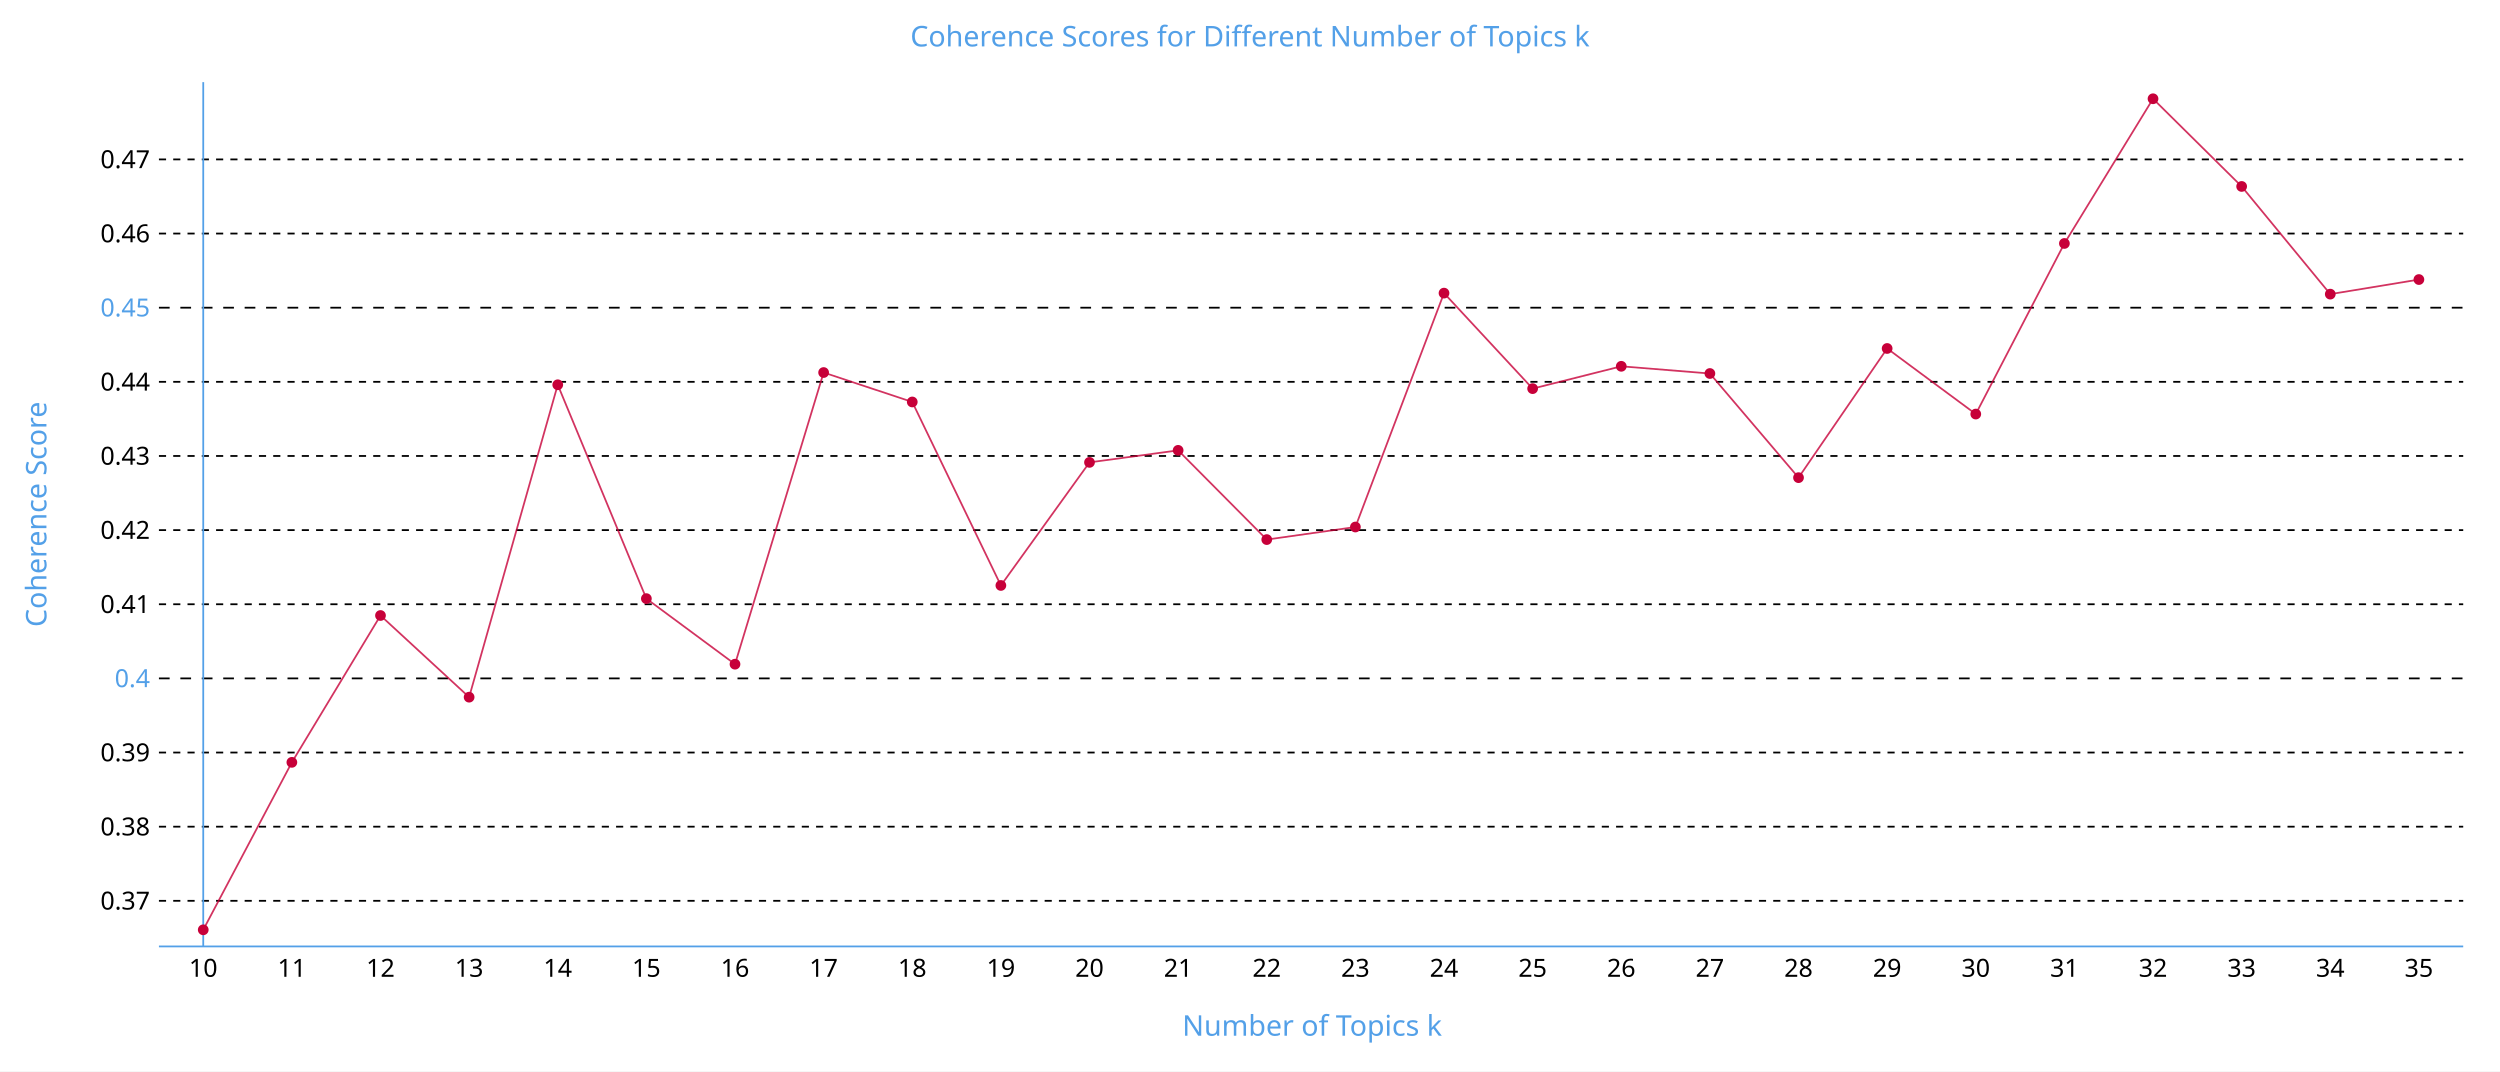
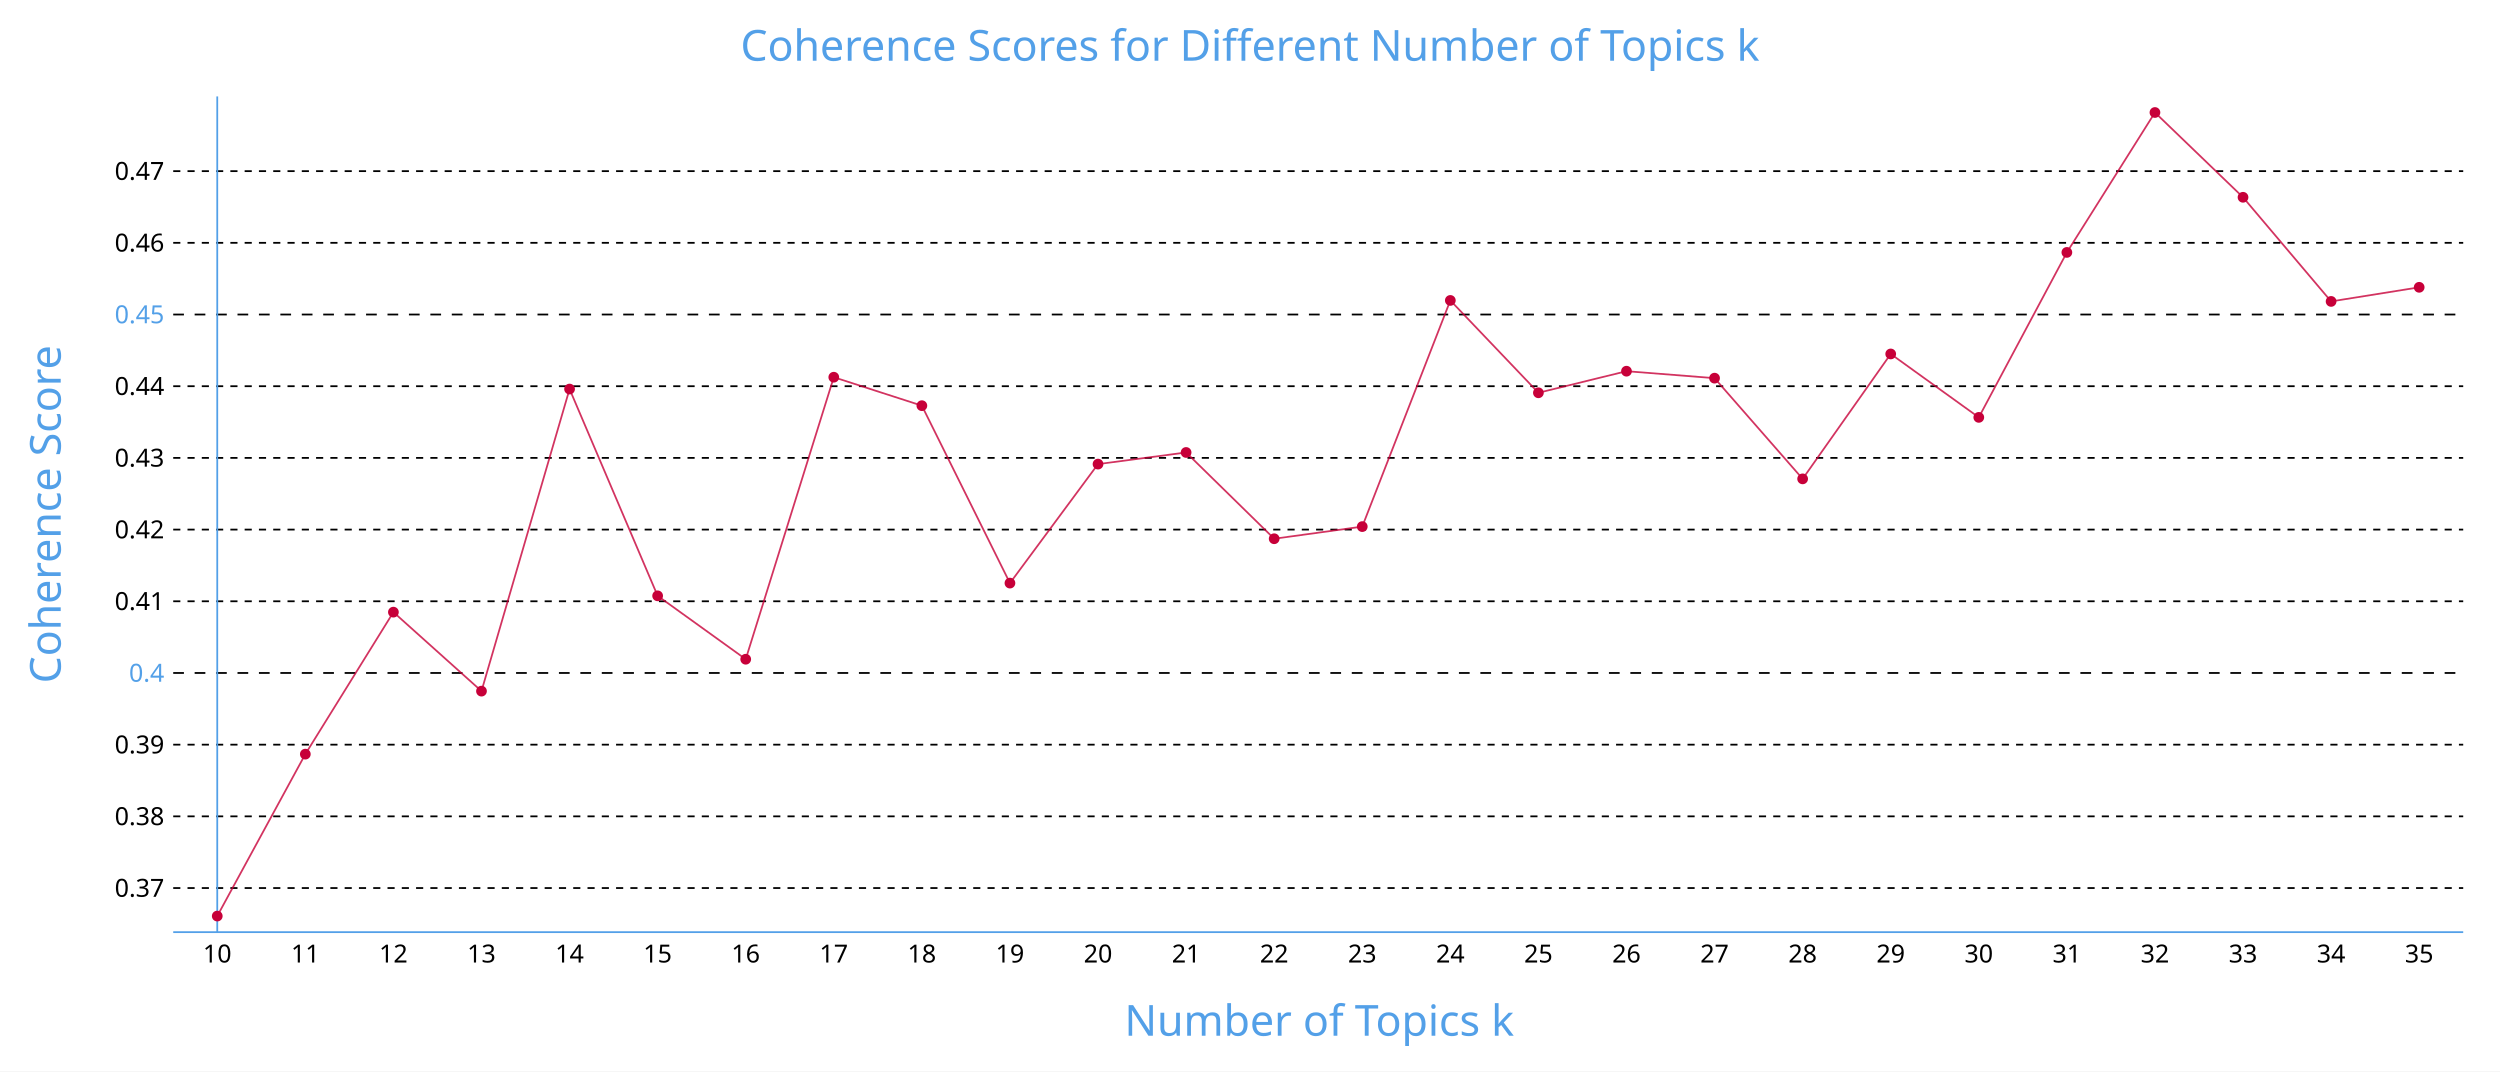
- <svg xmlns="http://www.w3.org/2000/svg" id="chart-5f8effa0-7355-47b5-99a4-dd0e1aeef853" class="pygal-chart" viewBox="0 0 1400 600">
+ <svg xmlns="http://www.w3.org/2000/svg" id="chart-9c61dc53-6e31-4fc4-89bd-cc1503ad6133" class="pygal-chart" viewBox="0 0 1400 600">
  <defs>
-     <style type="text/css">#chart-5f8effa0-7355-47b5-99a4-dd0e1aeef853{-webkit-user-select:none;-webkit-font-smoothing:antialiased;font-family:sans-serif}#chart-5f8effa0-7355-47b5-99a4-dd0e1aeef853 .title{font-family:sans-serif;font-size:16px}#chart-5f8effa0-7355-47b5-99a4-dd0e1aeef853 .legends .legend text{font-family:sans-serif;font-size:15px}#chart-5f8effa0-7355-47b5-99a4-dd0e1aeef853 .axis text{font-family:sans-serif;font-size:14px}#chart-5f8effa0-7355-47b5-99a4-dd0e1aeef853 .axis text.major{font-family:sans-serif;font-size:14px}#chart-5f8effa0-7355-47b5-99a4-dd0e1aeef853 .text-overlay text.value{font-family:sans-serif;font-size:16px}#chart-5f8effa0-7355-47b5-99a4-dd0e1aeef853 .text-overlay text.label{font-family:sans-serif;font-size:10px}#chart-5f8effa0-7355-47b5-99a4-dd0e1aeef853 .tooltip{font-family:sans-serif;font-size:14px}#chart-5f8effa0-7355-47b5-99a4-dd0e1aeef853 text.no_data{font-family:sans-serif;font-size:64px}
- #chart-5f8effa0-7355-47b5-99a4-dd0e1aeef853{background-color:white}#chart-5f8effa0-7355-47b5-99a4-dd0e1aeef853 path,#chart-5f8effa0-7355-47b5-99a4-dd0e1aeef853 line,#chart-5f8effa0-7355-47b5-99a4-dd0e1aeef853 rect,#chart-5f8effa0-7355-47b5-99a4-dd0e1aeef853 circle{-webkit-transition:400ms ease-in;-moz-transition:400ms ease-in;transition:400ms ease-in}#chart-5f8effa0-7355-47b5-99a4-dd0e1aeef853 .graph &gt; .background{fill:white}#chart-5f8effa0-7355-47b5-99a4-dd0e1aeef853 .plot &gt; .background{fill:white}#chart-5f8effa0-7355-47b5-99a4-dd0e1aeef853 .graph{fill:black}#chart-5f8effa0-7355-47b5-99a4-dd0e1aeef853 text.no_data{fill:#53A0E8}#chart-5f8effa0-7355-47b5-99a4-dd0e1aeef853 .title{fill:#53A0E8}#chart-5f8effa0-7355-47b5-99a4-dd0e1aeef853 .legends .legend text{fill:black}#chart-5f8effa0-7355-47b5-99a4-dd0e1aeef853 .legends .legend:hover text{fill:#53A0E8}#chart-5f8effa0-7355-47b5-99a4-dd0e1aeef853 .axis .line{stroke:#53A0E8}#chart-5f8effa0-7355-47b5-99a4-dd0e1aeef853 .axis .guide.line{stroke:#630C0D}#chart-5f8effa0-7355-47b5-99a4-dd0e1aeef853 .axis .major.line{stroke:black}#chart-5f8effa0-7355-47b5-99a4-dd0e1aeef853 .axis text.major{fill:#53A0E8}#chart-5f8effa0-7355-47b5-99a4-dd0e1aeef853 .axis.y .guides:hover .guide.line,#chart-5f8effa0-7355-47b5-99a4-dd0e1aeef853 .line-graph .axis.x .guides:hover .guide.line,#chart-5f8effa0-7355-47b5-99a4-dd0e1aeef853 .stackedline-graph .axis.x .guides:hover .guide.line,#chart-5f8effa0-7355-47b5-99a4-dd0e1aeef853 .xy-graph .axis.x .guides:hover .guide.line{stroke:#53A0E8}#chart-5f8effa0-7355-47b5-99a4-dd0e1aeef853 .axis .guides:hover text{fill:#53A0E8}#chart-5f8effa0-7355-47b5-99a4-dd0e1aeef853 .reactive{fill-opacity:0.8;stroke-opacity:.8;stroke-width:1}#chart-5f8effa0-7355-47b5-99a4-dd0e1aeef853 .ci{stroke:black}#chart-5f8effa0-7355-47b5-99a4-dd0e1aeef853 .reactive.active,#chart-5f8effa0-7355-47b5-99a4-dd0e1aeef853 .active .reactive{fill-opacity:0.5;stroke-opacity:.9;stroke-width:4}#chart-5f8effa0-7355-47b5-99a4-dd0e1aeef853 .ci .reactive.active{stroke-width:1.5}#chart-5f8effa0-7355-47b5-99a4-dd0e1aeef853 .series text{fill:#53A0E8}#chart-5f8effa0-7355-47b5-99a4-dd0e1aeef853 .tooltip rect{fill:white;stroke:#53A0E8;-webkit-transition:opacity 400ms ease-in;-moz-transition:opacity 400ms ease-in;transition:opacity 400ms ease-in}#chart-5f8effa0-7355-47b5-99a4-dd0e1aeef853 .tooltip .label{fill:black}#chart-5f8effa0-7355-47b5-99a4-dd0e1aeef853 .tooltip .label{fill:black}#chart-5f8effa0-7355-47b5-99a4-dd0e1aeef853 .tooltip .legend{font-size:.8em;fill:#630C0D}#chart-5f8effa0-7355-47b5-99a4-dd0e1aeef853 .tooltip .x_label{font-size:.6em;fill:#53A0E8}#chart-5f8effa0-7355-47b5-99a4-dd0e1aeef853 .tooltip .xlink{font-size:.5em;text-decoration:underline}#chart-5f8effa0-7355-47b5-99a4-dd0e1aeef853 .tooltip .value{font-size:1.5em}#chart-5f8effa0-7355-47b5-99a4-dd0e1aeef853 .bound{font-size:.5em}#chart-5f8effa0-7355-47b5-99a4-dd0e1aeef853 .max-value{font-size:.75em;fill:#630C0D}#chart-5f8effa0-7355-47b5-99a4-dd0e1aeef853 .map-element{fill:white;stroke:#630C0D !important}#chart-5f8effa0-7355-47b5-99a4-dd0e1aeef853 .map-element .reactive{fill-opacity:inherit;stroke-opacity:inherit}#chart-5f8effa0-7355-47b5-99a4-dd0e1aeef853 .color-0,#chart-5f8effa0-7355-47b5-99a4-dd0e1aeef853 .color-0 a:visited{stroke:#C70039;fill:#C70039}#chart-5f8effa0-7355-47b5-99a4-dd0e1aeef853 .text-overlay .color-0 text{fill:black}
- #chart-5f8effa0-7355-47b5-99a4-dd0e1aeef853 text.no_data{text-anchor:middle}#chart-5f8effa0-7355-47b5-99a4-dd0e1aeef853 .guide.line{fill:none}#chart-5f8effa0-7355-47b5-99a4-dd0e1aeef853 .centered{text-anchor:middle}#chart-5f8effa0-7355-47b5-99a4-dd0e1aeef853 .title{text-anchor:middle}#chart-5f8effa0-7355-47b5-99a4-dd0e1aeef853 .legends .legend text{fill-opacity:1}#chart-5f8effa0-7355-47b5-99a4-dd0e1aeef853 .axis.x text{text-anchor:middle}#chart-5f8effa0-7355-47b5-99a4-dd0e1aeef853 .axis.x:not(.web) text[transform]{text-anchor:start}#chart-5f8effa0-7355-47b5-99a4-dd0e1aeef853 .axis.x:not(.web) text[transform].backwards{text-anchor:end}#chart-5f8effa0-7355-47b5-99a4-dd0e1aeef853 .axis.y text{text-anchor:end}#chart-5f8effa0-7355-47b5-99a4-dd0e1aeef853 .axis.y text[transform].backwards{text-anchor:start}#chart-5f8effa0-7355-47b5-99a4-dd0e1aeef853 .axis.y2 text{text-anchor:start}#chart-5f8effa0-7355-47b5-99a4-dd0e1aeef853 .axis.y2 text[transform].backwards{text-anchor:end}#chart-5f8effa0-7355-47b5-99a4-dd0e1aeef853 .axis .guide.line{stroke-dasharray:4,4;stroke:black}#chart-5f8effa0-7355-47b5-99a4-dd0e1aeef853 .axis .major.guide.line{stroke-dasharray:6,6;stroke:black}#chart-5f8effa0-7355-47b5-99a4-dd0e1aeef853 .horizontal .axis.y .guide.line,#chart-5f8effa0-7355-47b5-99a4-dd0e1aeef853 .horizontal .axis.y2 .guide.line,#chart-5f8effa0-7355-47b5-99a4-dd0e1aeef853 .vertical .axis.x .guide.line{opacity:0}#chart-5f8effa0-7355-47b5-99a4-dd0e1aeef853 .horizontal .axis.always_show .guide.line,#chart-5f8effa0-7355-47b5-99a4-dd0e1aeef853 .vertical .axis.always_show .guide.line{opacity:1 !important}#chart-5f8effa0-7355-47b5-99a4-dd0e1aeef853 .axis.y .guides:hover .guide.line,#chart-5f8effa0-7355-47b5-99a4-dd0e1aeef853 .axis.y2 .guides:hover .guide.line,#chart-5f8effa0-7355-47b5-99a4-dd0e1aeef853 .axis.x .guides:hover .guide.line{opacity:1}#chart-5f8effa0-7355-47b5-99a4-dd0e1aeef853 .axis .guides:hover text{opacity:1}#chart-5f8effa0-7355-47b5-99a4-dd0e1aeef853 .nofill{fill:none}#chart-5f8effa0-7355-47b5-99a4-dd0e1aeef853 .subtle-fill{fill-opacity:.2}#chart-5f8effa0-7355-47b5-99a4-dd0e1aeef853 .dot{stroke-width:1px;fill-opacity:1;stroke-opacity:1}#chart-5f8effa0-7355-47b5-99a4-dd0e1aeef853 .dot.active{stroke-width:5px}#chart-5f8effa0-7355-47b5-99a4-dd0e1aeef853 .dot.negative{fill:transparent}#chart-5f8effa0-7355-47b5-99a4-dd0e1aeef853 text,#chart-5f8effa0-7355-47b5-99a4-dd0e1aeef853 tspan{stroke:none !important}#chart-5f8effa0-7355-47b5-99a4-dd0e1aeef853 .series text.active{opacity:1}#chart-5f8effa0-7355-47b5-99a4-dd0e1aeef853 .tooltip rect{fill-opacity:.95;stroke-width:.5}#chart-5f8effa0-7355-47b5-99a4-dd0e1aeef853 .tooltip text{fill-opacity:1}#chart-5f8effa0-7355-47b5-99a4-dd0e1aeef853 .showable{visibility:hidden}#chart-5f8effa0-7355-47b5-99a4-dd0e1aeef853 .showable.shown{visibility:visible}#chart-5f8effa0-7355-47b5-99a4-dd0e1aeef853 .gauge-background{fill:rgba(229,229,229,1);stroke:none}#chart-5f8effa0-7355-47b5-99a4-dd0e1aeef853 .bg-lines{stroke:white;stroke-width:2px}</style>
+     <style type="text/css">#chart-9c61dc53-6e31-4fc4-89bd-cc1503ad6133{-webkit-user-select:none;-webkit-font-smoothing:antialiased;font-family:sans-serif}#chart-9c61dc53-6e31-4fc4-89bd-cc1503ad6133 .title{font-family:sans-serif;font-size:24px}#chart-9c61dc53-6e31-4fc4-89bd-cc1503ad6133 .legends .legend text{font-family:sans-serif;font-size:18px}#chart-9c61dc53-6e31-4fc4-89bd-cc1503ad6133 .axis text{font-family:sans-serif;font-size:14px}#chart-9c61dc53-6e31-4fc4-89bd-cc1503ad6133 .axis text.major{font-family:sans-serif;font-size:14px}#chart-9c61dc53-6e31-4fc4-89bd-cc1503ad6133 .text-overlay text.value{font-family:sans-serif;font-size:16px}#chart-9c61dc53-6e31-4fc4-89bd-cc1503ad6133 .text-overlay text.label{font-family:sans-serif;font-size:10px}#chart-9c61dc53-6e31-4fc4-89bd-cc1503ad6133 .tooltip{font-family:sans-serif;font-size:14px}#chart-9c61dc53-6e31-4fc4-89bd-cc1503ad6133 text.no_data{font-family:sans-serif;font-size:64px}
+ #chart-9c61dc53-6e31-4fc4-89bd-cc1503ad6133{background-color:white}#chart-9c61dc53-6e31-4fc4-89bd-cc1503ad6133 path,#chart-9c61dc53-6e31-4fc4-89bd-cc1503ad6133 line,#chart-9c61dc53-6e31-4fc4-89bd-cc1503ad6133 rect,#chart-9c61dc53-6e31-4fc4-89bd-cc1503ad6133 circle{-webkit-transition:400ms ease-in;-moz-transition:400ms ease-in;transition:400ms ease-in}#chart-9c61dc53-6e31-4fc4-89bd-cc1503ad6133 .graph &gt; .background{fill:white}#chart-9c61dc53-6e31-4fc4-89bd-cc1503ad6133 .plot &gt; .background{fill:white}#chart-9c61dc53-6e31-4fc4-89bd-cc1503ad6133 .graph{fill:black}#chart-9c61dc53-6e31-4fc4-89bd-cc1503ad6133 text.no_data{fill:#53A0E8}#chart-9c61dc53-6e31-4fc4-89bd-cc1503ad6133 .title{fill:#53A0E8}#chart-9c61dc53-6e31-4fc4-89bd-cc1503ad6133 .legends .legend text{fill:black}#chart-9c61dc53-6e31-4fc4-89bd-cc1503ad6133 .legends .legend:hover text{fill:#53A0E8}#chart-9c61dc53-6e31-4fc4-89bd-cc1503ad6133 .axis .line{stroke:#53A0E8}#chart-9c61dc53-6e31-4fc4-89bd-cc1503ad6133 .axis .guide.line{stroke:#630C0D}#chart-9c61dc53-6e31-4fc4-89bd-cc1503ad6133 .axis .major.line{stroke:black}#chart-9c61dc53-6e31-4fc4-89bd-cc1503ad6133 .axis text.major{fill:#53A0E8}#chart-9c61dc53-6e31-4fc4-89bd-cc1503ad6133 .axis.y .guides:hover .guide.line,#chart-9c61dc53-6e31-4fc4-89bd-cc1503ad6133 .line-graph .axis.x .guides:hover .guide.line,#chart-9c61dc53-6e31-4fc4-89bd-cc1503ad6133 .stackedline-graph .axis.x .guides:hover .guide.line,#chart-9c61dc53-6e31-4fc4-89bd-cc1503ad6133 .xy-graph .axis.x .guides:hover .guide.line{stroke:#53A0E8}#chart-9c61dc53-6e31-4fc4-89bd-cc1503ad6133 .axis .guides:hover text{fill:#53A0E8}#chart-9c61dc53-6e31-4fc4-89bd-cc1503ad6133 .reactive{fill-opacity:0.8;stroke-opacity:.8;stroke-width:1}#chart-9c61dc53-6e31-4fc4-89bd-cc1503ad6133 .ci{stroke:black}#chart-9c61dc53-6e31-4fc4-89bd-cc1503ad6133 .reactive.active,#chart-9c61dc53-6e31-4fc4-89bd-cc1503ad6133 .active .reactive{fill-opacity:0.5;stroke-opacity:.9;stroke-width:4}#chart-9c61dc53-6e31-4fc4-89bd-cc1503ad6133 .ci .reactive.active{stroke-width:1.5}#chart-9c61dc53-6e31-4fc4-89bd-cc1503ad6133 .series text{fill:#53A0E8}#chart-9c61dc53-6e31-4fc4-89bd-cc1503ad6133 .tooltip rect{fill:white;stroke:#53A0E8;-webkit-transition:opacity 400ms ease-in;-moz-transition:opacity 400ms ease-in;transition:opacity 400ms ease-in}#chart-9c61dc53-6e31-4fc4-89bd-cc1503ad6133 .tooltip .label{fill:black}#chart-9c61dc53-6e31-4fc4-89bd-cc1503ad6133 .tooltip .label{fill:black}#chart-9c61dc53-6e31-4fc4-89bd-cc1503ad6133 .tooltip .legend{font-size:.8em;fill:#630C0D}#chart-9c61dc53-6e31-4fc4-89bd-cc1503ad6133 .tooltip .x_label{font-size:.6em;fill:#53A0E8}#chart-9c61dc53-6e31-4fc4-89bd-cc1503ad6133 .tooltip .xlink{font-size:.5em;text-decoration:underline}#chart-9c61dc53-6e31-4fc4-89bd-cc1503ad6133 .tooltip .value{font-size:1.5em}#chart-9c61dc53-6e31-4fc4-89bd-cc1503ad6133 .bound{font-size:.5em}#chart-9c61dc53-6e31-4fc4-89bd-cc1503ad6133 .max-value{font-size:.75em;fill:#630C0D}#chart-9c61dc53-6e31-4fc4-89bd-cc1503ad6133 .map-element{fill:white;stroke:#630C0D !important}#chart-9c61dc53-6e31-4fc4-89bd-cc1503ad6133 .map-element .reactive{fill-opacity:inherit;stroke-opacity:inherit}#chart-9c61dc53-6e31-4fc4-89bd-cc1503ad6133 .color-0,#chart-9c61dc53-6e31-4fc4-89bd-cc1503ad6133 .color-0 a:visited{stroke:#C70039;fill:#C70039}#chart-9c61dc53-6e31-4fc4-89bd-cc1503ad6133 .text-overlay .color-0 text{fill:black}
+ #chart-9c61dc53-6e31-4fc4-89bd-cc1503ad6133 text.no_data{text-anchor:middle}#chart-9c61dc53-6e31-4fc4-89bd-cc1503ad6133 .guide.line{fill:none}#chart-9c61dc53-6e31-4fc4-89bd-cc1503ad6133 .centered{text-anchor:middle}#chart-9c61dc53-6e31-4fc4-89bd-cc1503ad6133 .title{text-anchor:middle}#chart-9c61dc53-6e31-4fc4-89bd-cc1503ad6133 .legends .legend text{fill-opacity:1}#chart-9c61dc53-6e31-4fc4-89bd-cc1503ad6133 .axis.x text{text-anchor:middle}#chart-9c61dc53-6e31-4fc4-89bd-cc1503ad6133 .axis.x:not(.web) text[transform]{text-anchor:start}#chart-9c61dc53-6e31-4fc4-89bd-cc1503ad6133 .axis.x:not(.web) text[transform].backwards{text-anchor:end}#chart-9c61dc53-6e31-4fc4-89bd-cc1503ad6133 .axis.y text{text-anchor:end}#chart-9c61dc53-6e31-4fc4-89bd-cc1503ad6133 .axis.y text[transform].backwards{text-anchor:start}#chart-9c61dc53-6e31-4fc4-89bd-cc1503ad6133 .axis.y2 text{text-anchor:start}#chart-9c61dc53-6e31-4fc4-89bd-cc1503ad6133 .axis.y2 text[transform].backwards{text-anchor:end}#chart-9c61dc53-6e31-4fc4-89bd-cc1503ad6133 .axis .guide.line{stroke-dasharray:4,4;stroke:black}#chart-9c61dc53-6e31-4fc4-89bd-cc1503ad6133 .axis .major.guide.line{stroke-dasharray:6,6;stroke:black}#chart-9c61dc53-6e31-4fc4-89bd-cc1503ad6133 .horizontal .axis.y .guide.line,#chart-9c61dc53-6e31-4fc4-89bd-cc1503ad6133 .horizontal .axis.y2 .guide.line,#chart-9c61dc53-6e31-4fc4-89bd-cc1503ad6133 .vertical .axis.x .guide.line{opacity:0}#chart-9c61dc53-6e31-4fc4-89bd-cc1503ad6133 .horizontal .axis.always_show .guide.line,#chart-9c61dc53-6e31-4fc4-89bd-cc1503ad6133 .vertical .axis.always_show .guide.line{opacity:1 !important}#chart-9c61dc53-6e31-4fc4-89bd-cc1503ad6133 .axis.y .guides:hover .guide.line,#chart-9c61dc53-6e31-4fc4-89bd-cc1503ad6133 .axis.y2 .guides:hover .guide.line,#chart-9c61dc53-6e31-4fc4-89bd-cc1503ad6133 .axis.x .guides:hover .guide.line{opacity:1}#chart-9c61dc53-6e31-4fc4-89bd-cc1503ad6133 .axis .guides:hover text{opacity:1}#chart-9c61dc53-6e31-4fc4-89bd-cc1503ad6133 .nofill{fill:none}#chart-9c61dc53-6e31-4fc4-89bd-cc1503ad6133 .subtle-fill{fill-opacity:.2}#chart-9c61dc53-6e31-4fc4-89bd-cc1503ad6133 .dot{stroke-width:1px;fill-opacity:1;stroke-opacity:1}#chart-9c61dc53-6e31-4fc4-89bd-cc1503ad6133 .dot.active{stroke-width:5px}#chart-9c61dc53-6e31-4fc4-89bd-cc1503ad6133 .dot.negative{fill:transparent}#chart-9c61dc53-6e31-4fc4-89bd-cc1503ad6133 text,#chart-9c61dc53-6e31-4fc4-89bd-cc1503ad6133 tspan{stroke:none !important}#chart-9c61dc53-6e31-4fc4-89bd-cc1503ad6133 .series text.active{opacity:1}#chart-9c61dc53-6e31-4fc4-89bd-cc1503ad6133 .tooltip rect{fill-opacity:.95;stroke-width:.5}#chart-9c61dc53-6e31-4fc4-89bd-cc1503ad6133 .tooltip text{fill-opacity:1}#chart-9c61dc53-6e31-4fc4-89bd-cc1503ad6133 .showable{visibility:hidden}#chart-9c61dc53-6e31-4fc4-89bd-cc1503ad6133 .showable.shown{visibility:visible}#chart-9c61dc53-6e31-4fc4-89bd-cc1503ad6133 .gauge-background{fill:rgba(229,229,229,1);stroke:none}#chart-9c61dc53-6e31-4fc4-89bd-cc1503ad6133 .bg-lines{stroke:white;stroke-width:2px}</style>
  </defs>
  <g class="graph line-graph vertical">
    <rect x="0" y="0" width="1400" height="600" class="background" />
-     <g transform="translate(89, 46)" class="plot">
-       <rect x="0" y="0" width="1290.4" height="484" class="background" />
+     <g transform="translate(97, 54)" class="plot">
+       <rect x="0" y="0" width="1282.4" height="468" class="background" />
      <g class="axis y always_show">
-         <path d="M0 484 h1290.4" class="line" />
-         <g class="guides">
-           <path d="M0 458.457 h1290.4" class="guide line" />
-           <text x="-5" y="463.357" class="">0.37</text>
-         </g>
-         <g class="guides">
-           <path d="M0 416.938 h1290.4" class="guide line" />
-           <text x="-5" y="421.838" class="">0.38</text>
-         </g>
-         <g class="guides">
-           <path d="M0 375.419 h1290.4" class="guide line" />
-           <text x="-5" y="380.319" class="">0.39</text>
-         </g>
-         <g class="guides">
-           <path d="M0 333.9 h1290.4" class="major guide line" />
-           <text x="-5" y="338.8" class="major">0.4</text>
-         </g>
-         <g class="guides">
-           <path d="M0 292.381 h1290.4" class="guide line" />
-           <text x="-5" y="297.281" class="">0.41</text>
-         </g>
-         <g class="guides">
-           <path d="M0 250.862 h1290.4" class="guide line" />
-           <text x="-5" y="255.762" class="">0.42</text>
-         </g>
-         <g class="guides">
-           <path d="M0 209.343 h1290.4" class="guide line" />
-           <text x="-5" y="214.243" class="">0.43</text>
-         </g>
-         <g class="guides">
-           <path d="M0 167.824 h1290.4" class="guide line" />
-           <text x="-5" y="172.724" class="">0.44</text>
-         </g>
-         <g class="guides">
-           <path d="M0 126.305 h1290.4" class="major guide line" />
-           <text x="-5" y="131.205" class="major">0.45</text>
-         </g>
-         <g class="guides">
-           <path d="M0 84.786 h1290.4" class="guide line" />
-           <text x="-5" y="89.686" class="">0.46</text>
-         </g>
-         <g class="guides">
-           <path d="M0 43.267 h1290.4" class="guide line" />
-           <text x="-5" y="48.167" class="">0.47</text>
+         <path d="M0 468 h1282.4" class="line" />
+         <g class="guides">
+           <path d="M0 443.302 h1282.4" class="guide line" />
+           <text x="-5" y="448.202" class="">0.37</text>
+         </g>
+         <g class="guides">
+           <path d="M0 403.155 h1282.4" class="guide line" />
+           <text x="-5" y="408.055" class="">0.38</text>
+         </g>
+         <g class="guides">
+           <path d="M0 363.009 h1282.4" class="guide line" />
+           <text x="-5" y="367.909" class="">0.39</text>
+         </g>
+         <g class="guides">
+           <path d="M0 322.862 h1282.4" class="major guide line" />
+           <text x="-5" y="327.762" class="major">0.4</text>
+         </g>
+         <g class="guides">
+           <path d="M0 282.716 h1282.4" class="guide line" />
+           <text x="-5" y="287.616" class="">0.41</text>
+         </g>
+         <g class="guides">
+           <path d="M0 242.569 h1282.4" class="guide line" />
+           <text x="-5" y="247.469" class="">0.42</text>
+         </g>
+         <g class="guides">
+           <path d="M0 202.423 h1282.4" class="guide line" />
+           <text x="-5" y="207.323" class="">0.43</text>
+         </g>
+         <g class="guides">
+           <path d="M0 162.276 h1282.4" class="guide line" />
+           <text x="-5" y="167.176" class="">0.44</text>
+         </g>
+         <g class="guides">
+           <path d="M0 122.13 h1282.4" class="major guide line" />
+           <text x="-5" y="127.03" class="major">0.45</text>
+         </g>
+         <g class="guides">
+           <path d="M0 81.983 h1282.4" class="guide line" />
+           <text x="-5" y="86.883" class="">0.46</text>
+         </g>
+         <g class="guides">
+           <path d="M0 41.837 h1282.4" class="guide line" />
+           <text x="-5" y="46.737" class="">0.47</text>
        </g>
      </g>
      <g class="axis x">
        <g class="guides">
-           <path d="M24.815 0 v484" class="line" />
-           <text x="24.815" y="501.0" class="">10</text>
-         </g>
-         <g class="guides">
-           <path d="M74.446 0 v484" class="guide line" />
-           <text x="74.446" y="501.0" class="">11</text>
-         </g>
-         <g class="guides">
-           <path d="M124.077 0 v484" class="guide line" />
-           <text x="124.077" y="501.0" class="">12</text>
-         </g>
-         <g class="guides">
-           <path d="M173.708 0 v484" class="guide line" />
-           <text x="173.708" y="501.0" class="">13</text>
-         </g>
-         <g class="guides">
-           <path d="M223.338 0 v484" class="guide line" />
-           <text x="223.338" y="501.0" class="">14</text>
-         </g>
-         <g class="guides">
-           <path d="M272.969 0 v484" class="guide line" />
-           <text x="272.969" y="501.0" class="">15</text>
-         </g>
-         <g class="guides">
-           <path d="M322.6 0 v484" class="guide line" />
-           <text x="322.6" y="501.0" class="">16</text>
-         </g>
-         <g class="guides">
-           <path d="M372.231 0 v484" class="guide line" />
-           <text x="372.231" y="501.0" class="">17</text>
-         </g>
-         <g class="guides">
-           <path d="M421.862 0 v484" class="guide line" />
-           <text x="421.862" y="501.0" class="">18</text>
-         </g>
-         <g class="guides">
-           <path d="M471.492 0 v484" class="guide line" />
-           <text x="471.492" y="501.0" class="">19</text>
-         </g>
-         <g class="guides">
-           <path d="M521.123 0 v484" class="guide line" />
-           <text x="521.123" y="501.0" class="">20</text>
-         </g>
-         <g class="guides">
-           <path d="M570.754 0 v484" class="guide line" />
-           <text x="570.754" y="501.0" class="">21</text>
-         </g>
-         <g class="guides">
-           <path d="M620.385 0 v484" class="guide line" />
-           <text x="620.385" y="501.0" class="">22</text>
-         </g>
-         <g class="guides">
-           <path d="M670.015 0 v484" class="guide line" />
-           <text x="670.015" y="501.0" class="">23</text>
-         </g>
-         <g class="guides">
-           <path d="M719.646 0 v484" class="guide line" />
-           <text x="719.646" y="501.0" class="">24</text>
-         </g>
-         <g class="guides">
-           <path d="M769.277 0 v484" class="guide line" />
-           <text x="769.277" y="501.0" class="">25</text>
-         </g>
-         <g class="guides">
-           <path d="M818.908 0 v484" class="guide line" />
-           <text x="818.908" y="501.0" class="">26</text>
-         </g>
-         <g class="guides">
-           <path d="M868.538 0 v484" class="guide line" />
-           <text x="868.538" y="501.0" class="">27</text>
-         </g>
-         <g class="guides">
-           <path d="M918.169 0 v484" class="guide line" />
-           <text x="918.169" y="501.0" class="">28</text>
-         </g>
-         <g class="guides">
-           <path d="M967.8 0 v484" class="guide line" />
-           <text x="967.8" y="501.0" class="">29</text>
-         </g>
-         <g class="guides">
-           <path d="M1017.431 0 v484" class="guide line" />
-           <text x="1017.431" y="501.0" class="">30</text>
-         </g>
-         <g class="guides">
-           <path d="M1067.062 0 v484" class="guide line" />
-           <text x="1067.062" y="501.0" class="">31</text>
-         </g>
-         <g class="guides">
-           <path d="M1116.692 0 v484" class="guide line" />
-           <text x="1116.692" y="501.0" class="">32</text>
-         </g>
-         <g class="guides">
-           <path d="M1166.323 0 v484" class="guide line" />
-           <text x="1166.323" y="501.0" class="">33</text>
-         </g>
-         <g class="guides">
-           <path d="M1215.954 0 v484" class="guide line" />
-           <text x="1215.954" y="501.0" class="">34</text>
-         </g>
-         <g class="guides">
-           <path d="M1265.585 0 v484" class="guide line" />
-           <text x="1265.585" y="501.0" class="">35</text>
+           <path d="M24.662 0 v468" class="line" />
+           <text x="24.662" y="485.0" class="">10</text>
+         </g>
+         <g class="guides">
+           <path d="M73.985 0 v468" class="guide line" />
+           <text x="73.985" y="485.0" class="">11</text>
+         </g>
+         <g class="guides">
+           <path d="M123.308 0 v468" class="guide line" />
+           <text x="123.308" y="485.0" class="">12</text>
+         </g>
+         <g class="guides">
+           <path d="M172.631 0 v468" class="guide line" />
+           <text x="172.631" y="485.0" class="">13</text>
+         </g>
+         <g class="guides">
+           <path d="M221.954 0 v468" class="guide line" />
+           <text x="221.954" y="485.0" class="">14</text>
+         </g>
+         <g class="guides">
+           <path d="M271.277 0 v468" class="guide line" />
+           <text x="271.277" y="485.0" class="">15</text>
+         </g>
+         <g class="guides">
+           <path d="M320.6 0 v468" class="guide line" />
+           <text x="320.6" y="485.0" class="">16</text>
+         </g>
+         <g class="guides">
+           <path d="M369.923 0 v468" class="guide line" />
+           <text x="369.923" y="485.0" class="">17</text>
+         </g>
+         <g class="guides">
+           <path d="M419.246 0 v468" class="guide line" />
+           <text x="419.246" y="485.0" class="">18</text>
+         </g>
+         <g class="guides">
+           <path d="M468.569 0 v468" class="guide line" />
+           <text x="468.569" y="485.0" class="">19</text>
+         </g>
+         <g class="guides">
+           <path d="M517.892 0 v468" class="guide line" />
+           <text x="517.892" y="485.0" class="">20</text>
+         </g>
+         <g class="guides">
+           <path d="M567.215 0 v468" class="guide line" />
+           <text x="567.215" y="485.0" class="">21</text>
+         </g>
+         <g class="guides">
+           <path d="M616.538 0 v468" class="guide line" />
+           <text x="616.538" y="485.0" class="">22</text>
+         </g>
+         <g class="guides">
+           <path d="M665.862 0 v468" class="guide line" />
+           <text x="665.862" y="485.0" class="">23</text>
+         </g>
+         <g class="guides">
+           <path d="M715.185 0 v468" class="guide line" />
+           <text x="715.185" y="485.0" class="">24</text>
+         </g>
+         <g class="guides">
+           <path d="M764.508 0 v468" class="guide line" />
+           <text x="764.508" y="485.0" class="">25</text>
+         </g>
+         <g class="guides">
+           <path d="M813.831 0 v468" class="guide line" />
+           <text x="813.831" y="485.0" class="">26</text>
+         </g>
+         <g class="guides">
+           <path d="M863.154 0 v468" class="guide line" />
+           <text x="863.154" y="485.0" class="">27</text>
+         </g>
+         <g class="guides">
+           <path d="M912.477 0 v468" class="guide line" />
+           <text x="912.477" y="485.0" class="">28</text>
+         </g>
+         <g class="guides">
+           <path d="M961.8 0 v468" class="guide line" />
+           <text x="961.8" y="485.0" class="">29</text>
+         </g>
+         <g class="guides">
+           <path d="M1011.123 0 v468" class="guide line" />
+           <text x="1011.123" y="485.0" class="">30</text>
+         </g>
+         <g class="guides">
+           <path d="M1060.446 0 v468" class="guide line" />
+           <text x="1060.446" y="485.0" class="">31</text>
+         </g>
+         <g class="guides">
+           <path d="M1109.769 0 v468" class="guide line" />
+           <text x="1109.769" y="485.0" class="">32</text>
+         </g>
+         <g class="guides">
+           <path d="M1159.092 0 v468" class="guide line" />
+           <text x="1159.092" y="485.0" class="">33</text>
+         </g>
+         <g class="guides">
+           <path d="M1208.415 0 v468" class="guide line" />
+           <text x="1208.415" y="485.0" class="">34</text>
+         </g>
+         <g class="guides">
+           <path d="M1257.738 0 v468" class="guide line" />
+           <text x="1257.738" y="485.0" class="">35</text>
        </g>
      </g>
      <g class="series serie-0 color-0">
-         <path d="M24.815 474.692 L74.446 380.911 124.077 298.678 173.708 344.416 223.338 169.475 272.969 289.229 322.6 325.946 372.231 162.618 421.862 179.102 471.492 281.855 521.123 212.932 570.754 206.197 620.385 256.162 670.015 249.13 719.646 118.151 769.277 171.632 818.908 159.131 868.538 163.162 918.169 221.485 967.8 149.148 1017.431 185.874 1067.062 90.339 1116.692 9.308 1166.323 58.409 1215.954 118.72 1265.585 110.544" class="line reactive nofill" />
+         <path d="M24.662 459 L73.985 368.319 123.308 288.804 172.631 333.03 221.954 163.873 271.277 279.668 320.6 315.171 369.923 157.242 419.246 173.181 468.569 272.537 517.892 205.893 567.215 199.38 616.538 247.694 665.862 240.894 715.185 114.245 764.508 165.958 813.831 153.87 863.154 157.768 912.477 214.163 961.8 144.218 1011.123 179.73 1060.446 87.353 1109.769 9 1159.092 56.478 1208.415 114.795 1257.738 106.889" class="line reactive nofill" />
      </g>
    </g>
    <g class="titles">
-       <text x="700.0" y="26" class="title plot_title">Coherence Scores for Different Number of Topics k</text>
-       <text x="734.8" y="580" class="title">Number of Topics k</text>
-       <text x="0" y="314.0" class="title" transform="rotate(-90 0 288)">Coherence Score</text>
-     </g>
-     <g transform="translate(89, 46)" class="plot overlay">
+       <text x="700.0" y="34" class="title plot_title">Coherence Scores for Different Number of Topics k</text>
+       <text x="738.8" y="580" class="title">Number of Topics k</text>
+       <text x="0" y="322.0" class="title" transform="rotate(-90 0 288)">Coherence Score</text>
+     </g>
+     <g transform="translate(97, 54)" class="plot overlay">
      <g class="series serie-0 color-0">
        <g class="dots">
-           <circle cx="24.815" cy="474.692" r="2.5" class="dot reactive tooltip-trigger" />
-         </g>
-         <g class="dots">
-           <circle cx="74.446" cy="380.911" r="2.5" class="dot reactive tooltip-trigger" />
-         </g>
-         <g class="dots">
-           <circle cx="124.077" cy="298.678" r="2.5" class="dot reactive tooltip-trigger" />
-         </g>
-         <g class="dots">
-           <circle cx="173.708" cy="344.416" r="2.5" class="dot reactive tooltip-trigger" />
-         </g>
-         <g class="dots">
-           <circle cx="223.338" cy="169.475" r="2.5" class="dot reactive tooltip-trigger" />
-         </g>
-         <g class="dots">
-           <circle cx="272.969" cy="289.229" r="2.5" class="dot reactive tooltip-trigger" />
-         </g>
-         <g class="dots">
-           <circle cx="322.6" cy="325.946" r="2.5" class="dot reactive tooltip-trigger" />
-         </g>
-         <g class="dots">
-           <circle cx="372.231" cy="162.618" r="2.5" class="dot reactive tooltip-trigger" />
-         </g>
-         <g class="dots">
-           <circle cx="421.862" cy="179.102" r="2.5" class="dot reactive tooltip-trigger" />
-         </g>
-         <g class="dots">
-           <circle cx="471.492" cy="281.855" r="2.5" class="dot reactive tooltip-trigger" />
-         </g>
-         <g class="dots">
-           <circle cx="521.123" cy="212.932" r="2.5" class="dot reactive tooltip-trigger" />
-         </g>
-         <g class="dots">
-           <circle cx="570.754" cy="206.197" r="2.5" class="dot reactive tooltip-trigger" />
-         </g>
-         <g class="dots">
-           <circle cx="620.385" cy="256.162" r="2.5" class="dot reactive tooltip-trigger" />
-         </g>
-         <g class="dots">
-           <circle cx="670.015" cy="249.13" r="2.5" class="dot reactive tooltip-trigger" />
-         </g>
-         <g class="dots">
-           <circle cx="719.646" cy="118.151" r="2.5" class="dot reactive tooltip-trigger" />
-         </g>
-         <g class="dots">
-           <circle cx="769.277" cy="171.632" r="2.5" class="dot reactive tooltip-trigger" />
-         </g>
-         <g class="dots">
-           <circle cx="818.908" cy="159.131" r="2.5" class="dot reactive tooltip-trigger" />
-         </g>
-         <g class="dots">
-           <circle cx="868.538" cy="163.162" r="2.5" class="dot reactive tooltip-trigger" />
-         </g>
-         <g class="dots">
-           <circle cx="918.169" cy="221.485" r="2.5" class="dot reactive tooltip-trigger" />
-         </g>
-         <g class="dots">
-           <circle cx="967.8" cy="149.148" r="2.5" class="dot reactive tooltip-trigger" />
-         </g>
-         <g class="dots">
-           <circle cx="1017.431" cy="185.874" r="2.5" class="dot reactive tooltip-trigger" />
-         </g>
-         <g class="dots">
-           <circle cx="1067.062" cy="90.339" r="2.5" class="dot reactive tooltip-trigger" />
-         </g>
-         <g class="dots">
-           <circle cx="1116.692" cy="9.308" r="2.5" class="dot reactive tooltip-trigger" />
-         </g>
-         <g class="dots">
-           <circle cx="1166.323" cy="58.409" r="2.5" class="dot reactive tooltip-trigger" />
-         </g>
-         <g class="dots">
-           <circle cx="1215.954" cy="118.72" r="2.5" class="dot reactive tooltip-trigger" />
-         </g>
-         <g class="dots">
-           <circle cx="1265.585" cy="110.544" r="2.5" class="dot reactive tooltip-trigger" />
-         </g>
-       </g>
-     </g>
-     <g transform="translate(89, 46)" class="plot text-overlay">
+           <circle cx="24.662" cy="459" r="2.5" class="dot reactive tooltip-trigger" />
+         </g>
+         <g class="dots">
+           <circle cx="73.985" cy="368.319" r="2.5" class="dot reactive tooltip-trigger" />
+         </g>
+         <g class="dots">
+           <circle cx="123.308" cy="288.804" r="2.5" class="dot reactive tooltip-trigger" />
+         </g>
+         <g class="dots">
+           <circle cx="172.631" cy="333.03" r="2.5" class="dot reactive tooltip-trigger" />
+         </g>
+         <g class="dots">
+           <circle cx="221.954" cy="163.873" r="2.5" class="dot reactive tooltip-trigger" />
+         </g>
+         <g class="dots">
+           <circle cx="271.277" cy="279.668" r="2.5" class="dot reactive tooltip-trigger" />
+         </g>
+         <g class="dots">
+           <circle cx="320.6" cy="315.171" r="2.5" class="dot reactive tooltip-trigger" />
+         </g>
+         <g class="dots">
+           <circle cx="369.923" cy="157.242" r="2.5" class="dot reactive tooltip-trigger" />
+         </g>
+         <g class="dots">
+           <circle cx="419.246" cy="173.181" r="2.5" class="dot reactive tooltip-trigger" />
+         </g>
+         <g class="dots">
+           <circle cx="468.569" cy="272.537" r="2.5" class="dot reactive tooltip-trigger" />
+         </g>
+         <g class="dots">
+           <circle cx="517.892" cy="205.893" r="2.5" class="dot reactive tooltip-trigger" />
+         </g>
+         <g class="dots">
+           <circle cx="567.215" cy="199.38" r="2.5" class="dot reactive tooltip-trigger" />
+         </g>
+         <g class="dots">
+           <circle cx="616.538" cy="247.694" r="2.5" class="dot reactive tooltip-trigger" />
+         </g>
+         <g class="dots">
+           <circle cx="665.862" cy="240.894" r="2.5" class="dot reactive tooltip-trigger" />
+         </g>
+         <g class="dots">
+           <circle cx="715.185" cy="114.245" r="2.5" class="dot reactive tooltip-trigger" />
+         </g>
+         <g class="dots">
+           <circle cx="764.508" cy="165.958" r="2.5" class="dot reactive tooltip-trigger" />
+         </g>
+         <g class="dots">
+           <circle cx="813.831" cy="153.87" r="2.5" class="dot reactive tooltip-trigger" />
+         </g>
+         <g class="dots">
+           <circle cx="863.154" cy="157.768" r="2.5" class="dot reactive tooltip-trigger" />
+         </g>
+         <g class="dots">
+           <circle cx="912.477" cy="214.163" r="2.5" class="dot reactive tooltip-trigger" />
+         </g>
+         <g class="dots">
+           <circle cx="961.8" cy="144.218" r="2.5" class="dot reactive tooltip-trigger" />
+         </g>
+         <g class="dots">
+           <circle cx="1011.123" cy="179.73" r="2.5" class="dot reactive tooltip-trigger" />
+         </g>
+         <g class="dots">
+           <circle cx="1060.446" cy="87.353" r="2.5" class="dot reactive tooltip-trigger" />
+         </g>
+         <g class="dots">
+           <circle cx="1109.769" cy="9" r="2.5" class="dot reactive tooltip-trigger" />
+         </g>
+         <g class="dots">
+           <circle cx="1159.092" cy="56.478" r="2.5" class="dot reactive tooltip-trigger" />
+         </g>
+         <g class="dots">
+           <circle cx="1208.415" cy="114.795" r="2.5" class="dot reactive tooltip-trigger" />
+         </g>
+         <g class="dots">
+           <circle cx="1257.738" cy="106.889" r="2.5" class="dot reactive tooltip-trigger" />
+         </g>
+       </g>
+     </g>
+     <g transform="translate(97, 54)" class="plot text-overlay">
      <g class="series serie-0 color-0" />
    </g>
-     <g transform="translate(89, 46)" class="plot tooltip-overlay">
+     <g transform="translate(97, 54)" class="plot tooltip-overlay">
      <g transform="translate(0 0)" style="opacity: 0" class="tooltip">
        <rect rx="0" ry="0" width="0" height="0" class="tooltip-box" />
        <g class="text" />
      </g>
    </g>
  </g>
</svg>
